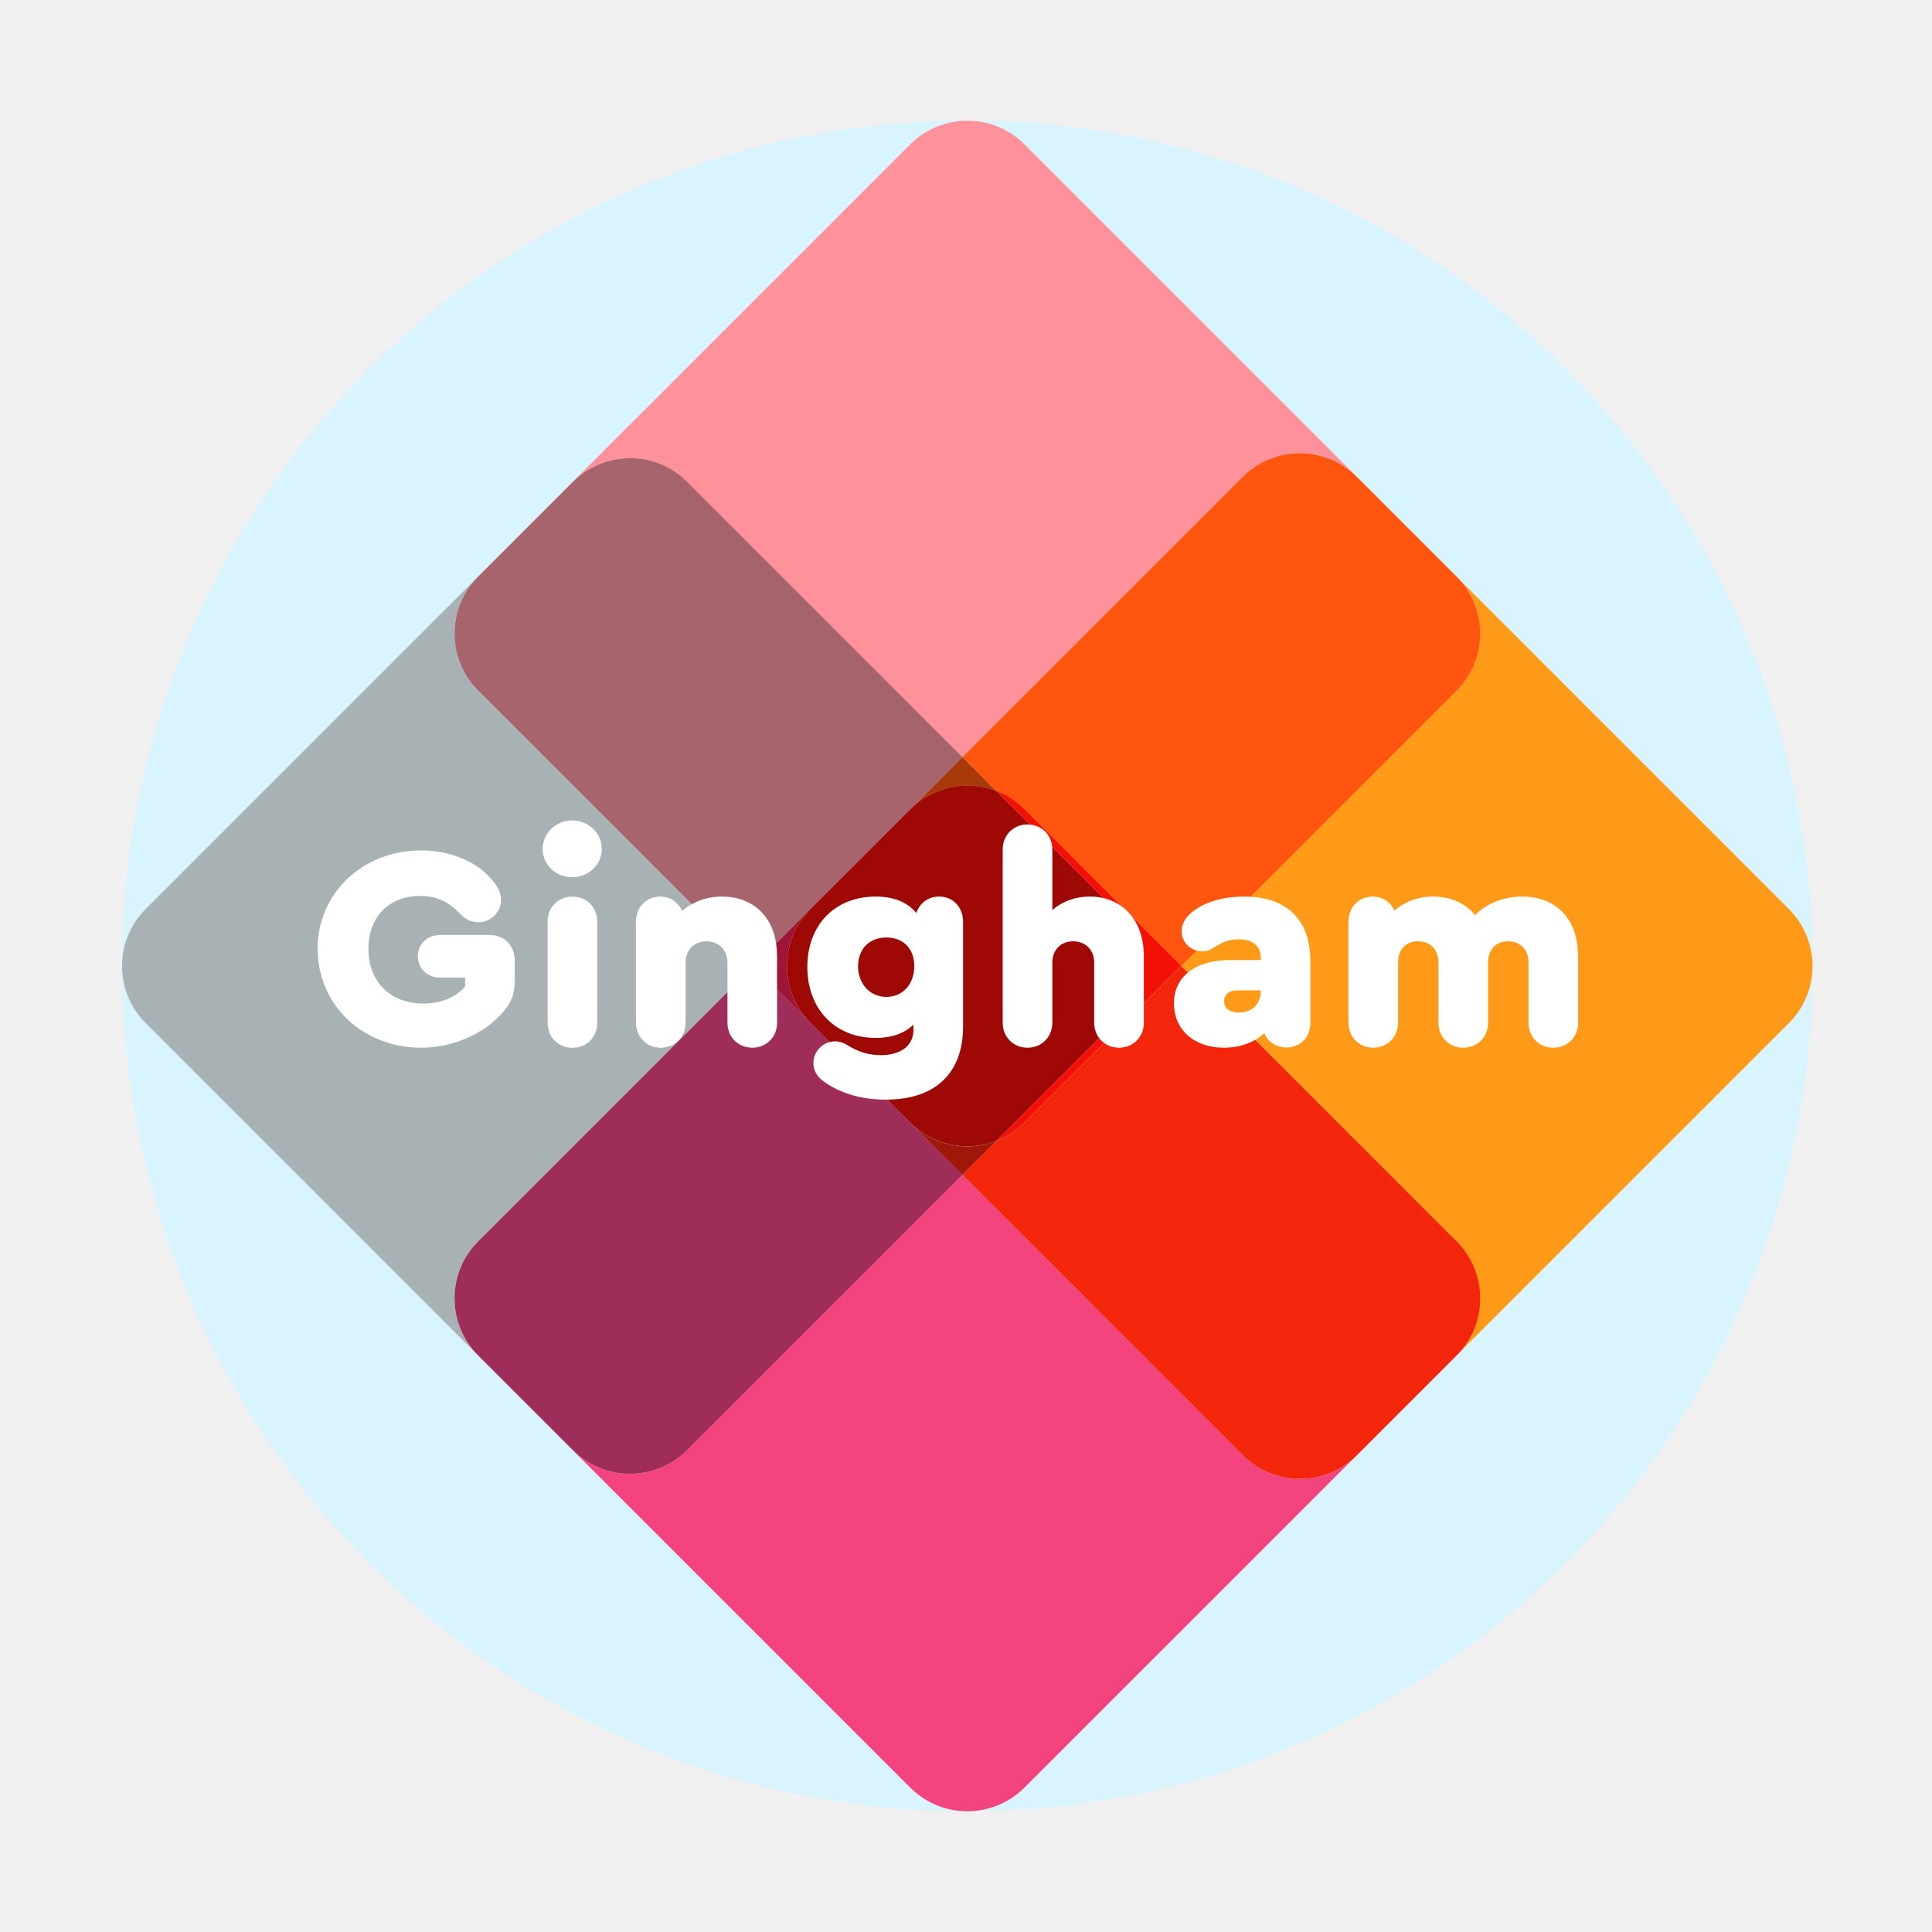
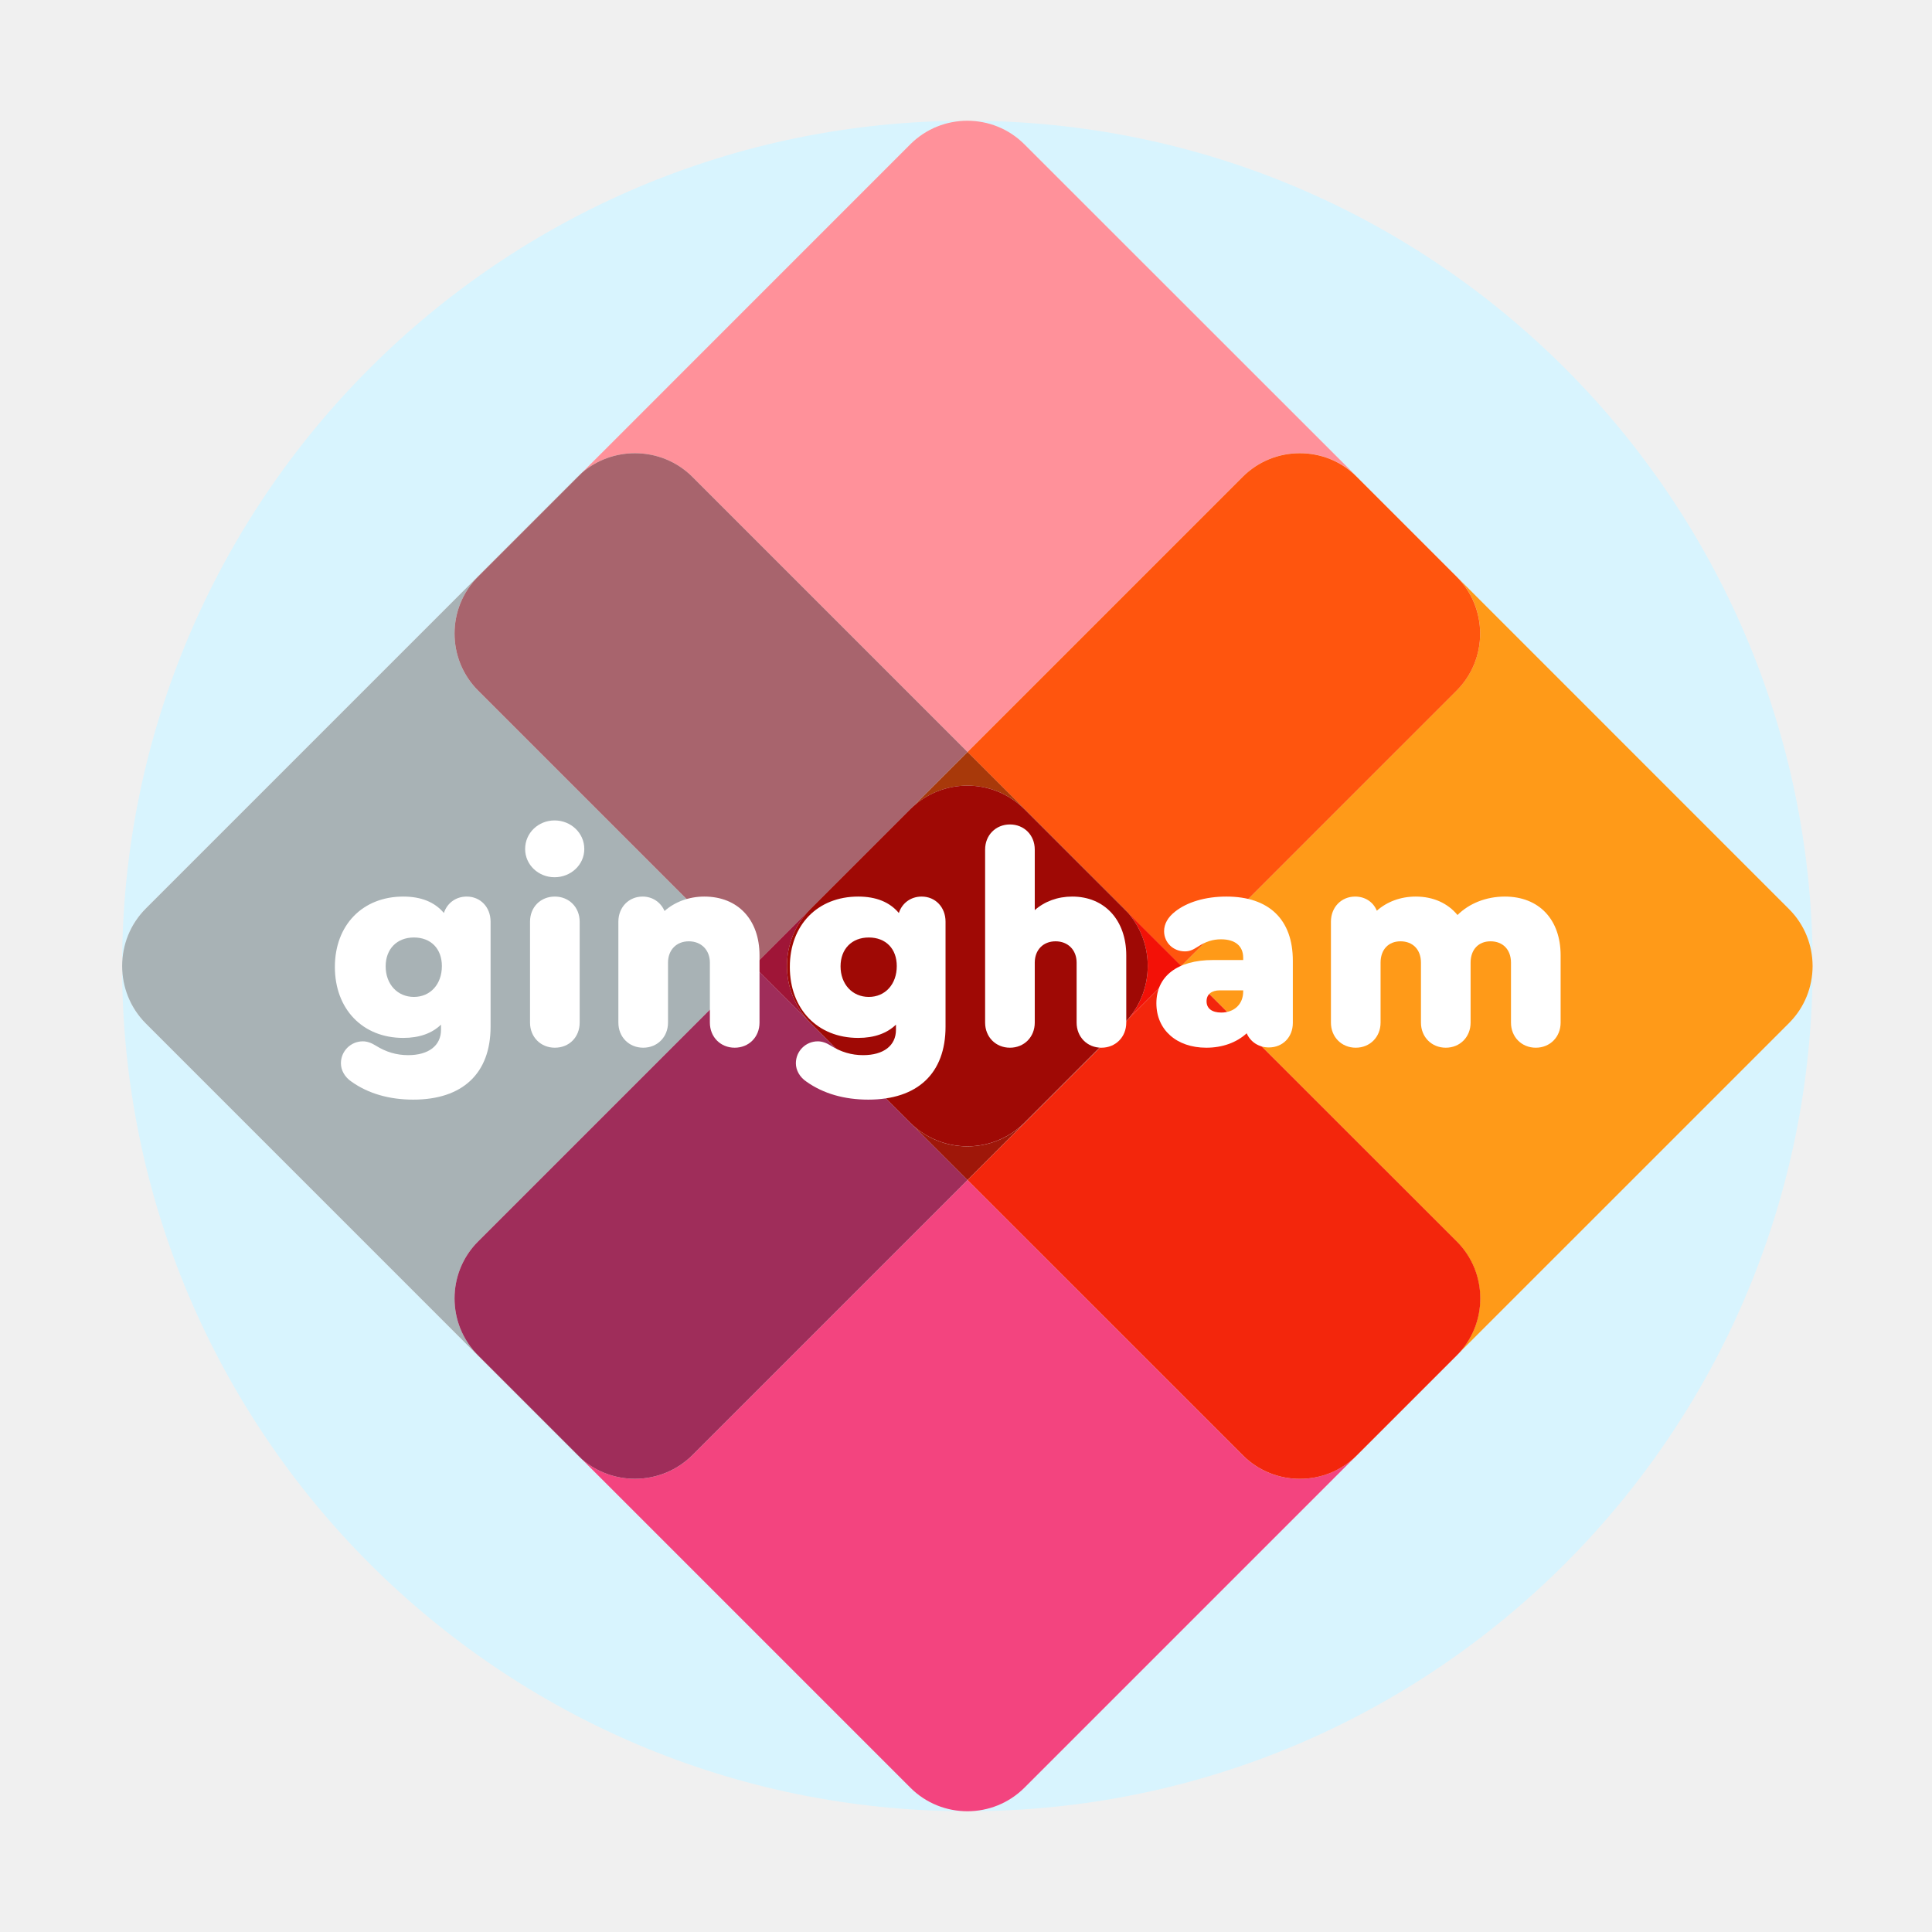
<svg xmlns="http://www.w3.org/2000/svg" version="1.1" id="Layer_1" x="0px" y="0px" viewBox="0 0 288 288" enable-background="new 0 0 288 288" xml:space="preserve">
  <g>
-     <g id="Squares">
-       <g>
-         <path fill="#FF9E18" d="M270.2,143.94c0,0,0,0.04,0,0.06s0,0.04,0,0.06c0-0.04,0-0.09,0-0.13" />
-         <path fill="#D8F4FE" d="M144.2,18c-69.59,0-126,56.41-126,126s56.41,126,126,126s125.97-56.38,126-125.94     c-0.02,3.05-1.18,6.1-3.5,8.42l-49.53,49.53c0,0-0.01,0.01-0.02,0.02l-64.46,64.46c-2.33,2.33-5.41,3.5-8.49,3.5     s-6.15-1.17-8.49-3.5l-50.25-50.25c0,0-0.03-0.03-0.05-0.05l-63.72-63.72c-4.67-4.67-4.67-12.3,0-16.97l63.72-63.72     c0,0,0.03-0.03,0.05-0.05l50.25-50.25c2.33-2.33,5.41-3.5,8.49-3.5s6.15,1.17,8.49,3.5l49.56,49.56l0,0l64.46,64.46     c2.32,2.32,3.48,5.37,3.5,8.42c-0.03-69.56-56.43-125.94-126-125.94" />
-         <path fill="#FF919A" d="M144.2,18c-3.08,0-6.15,1.17-8.49,3.5L85.46,71.75c2.33-2.3,5.38-3.45,8.44-3.45s6.15,1.17,8.49,3.5     l41.07,41.07l41.81-41.81c2.33-2.33,5.41-3.5,8.49-3.5s6.15,1.17,8.49,3.5L152.69,21.5C150.36,19.17,147.28,18,144.2,18" />
-         <path fill="#F3447F" d="M143.46,175.13l-41.07,41.07c-2.33,2.33-5.41,3.5-8.49,3.5s-6.11-1.15-8.44-3.45l50.25,50.25     c2.33,2.33,5.41,3.5,8.49,3.5s6.15-1.17,8.49-3.5l64.46-64.46c0,0,0.01-0.01,0.02-0.02l-14.93,14.93     c-2.33,2.33-5.41,3.5-8.49,3.5s-6.15-1.17-8.49-3.5l-41.81-41.81" />
-         <path fill="#FF9A18" d="M202.24,71.06l14.9,14.9c4.67,4.67,4.67,12.3,0,16.97L176.07,144l41.07,41.07     c4.66,4.66,4.67,12.28,0.02,16.95l49.53-49.53c2.32-2.32,3.48-5.37,3.5-8.42c0-0.02,0-0.04,0-0.06s0-0.04,0-0.06     c-0.02-3.05-1.18-6.1-3.5-8.42l-64.46-64.46l0,0" />
-         <path fill="#FF550E" d="M193.76,67.56c-3.08,0-6.15,1.17-8.49,3.5l-41.81,41.81l5.03,5.03c1.53,0.58,2.97,1.49,4.2,2.72     l23.39,23.39l41.07-41.07c4.67-4.67,4.67-12.3,0-16.97l-14.9-14.9C199.92,68.74,196.84,67.57,193.76,67.56" />
-         <path fill="#F3260C" d="M176.08,144l-23.39,23.39c-1.23,1.23-2.67,2.14-4.2,2.72l-5.03,5.03l41.81,41.81     c2.33,2.33,5.41,3.5,8.49,3.5s6.15-1.17,8.49-3.5l14.93-14.93c4.65-4.67,4.64-12.29-0.02-16.95L176.09,144" />
-         <path fill="#F31107" d="M148.49,117.89l17.62,17.62c4.67,4.67,4.67,12.3,0,16.97l-17.62,17.62c1.53-0.58,2.97-1.49,4.2-2.72     l23.39-23.39l-23.39-23.39c-1.23-1.23-2.67-2.14-4.2-2.72" />
-         <path fill="#A8B2B5" d="M85.47,71.75c0,0-0.03,0.03-0.05,0.05L21.7,135.52c-4.67,4.67-4.67,12.3,0,16.97l63.72,63.72     c0,0,0.03,0.03,0.05,0.05l-14.21-14.21c-4.67-4.67-4.67-12.3,0-16.97l41.07-41.07l-41.07-41.07c-4.67-4.67-4.67-12.3,0-16.97     l14.21-14.21" />
-         <path fill="#A8646D" d="M93.91,68.3c-3.05,0-6.11,1.15-8.44,3.45L71.26,85.96c-4.67,4.67-4.67,12.3,0,16.97L112.33,144l8.44-8.44     c0,0,0.03-0.03,0.05-0.05l22.65-22.65L102.4,71.79c-2.33-2.33-5.41-3.5-8.49-3.5" />
-         <path fill="#9F2D5A" d="M112.33,144l-41.07,41.07c-4.67,4.67-4.67,12.3,0,16.97l14.21,14.21c2.33,2.3,5.38,3.45,8.44,3.45     s6.15-1.17,8.49-3.5l41.07-41.07l-22.65-22.65c0,0-0.03-0.03-0.05-0.05L112.33,144" />
-         <path fill="#9F1537" d="M120.76,135.56l-8.44,8.44l8.44,8.44c-4.6-4.65-4.6-12.22,0-16.87" />
-         <path fill="#A8390A" d="M143.46,112.87l-22.65,22.65c0,0-0.03,0.03-0.05,0.05l14.95-14.95c2.33-2.33,5.41-3.5,8.49-3.5     c1.45,0,2.91,0.26,4.29,0.78L143.46,112.87" />
-         <path fill="#9F1709" d="M120.76,152.44c0,0,0.03,0.03,0.05,0.05l22.65,22.65l5.03-5.03c-1.38,0.52-2.83,0.78-4.29,0.78     c-3.08,0-6.15-1.17-8.49-3.5L120.76,152.44" />
-         <path fill="#9F0905" d="M144.2,117.11c-3.08,0-6.15,1.17-8.49,3.5l-14.95,14.95c-4.6,4.65-4.6,12.22,0,16.87l14.95,14.95     c2.33,2.33,5.41,3.5,8.49,3.5c1.45,0,2.91-0.26,4.29-0.78l17.62-17.62c4.67-4.67,4.67-12.3,0-16.97l-17.62-17.62     C147.11,117.37,145.66,117.11,144.2,117.11" />
-       </g>
-       <g id="Cera">
-         <g>
-           <path fill="#FFFFFF" d="M47.34,141.48c0-8.34,6.71-14.71,15.44-14.71c3.48,0,7.01,1.16,9.29,3.1c1.85,1.68,2.62,2.92,2.62,4.3      c0,1.81-1.55,3.31-3.35,3.31c-1.16,0-1.98-0.43-3.05-1.55c-1.55-1.59-3.35-2.37-5.63-2.37c-4.69,0-7.74,3.1-7.74,7.91      s3.23,8.13,8.17,8.13c2.62,0,4.82-0.9,6.24-2.54v-1.33h-3.74c-1.89,0-3.31-1.38-3.31-3.18s1.42-3.18,3.31-3.18h7.4      c2.15,0,3.74,1.59,3.74,3.74v3.1c0,1.55-0.3,2.62-1.07,3.78c-2.54,3.7-7.74,6.19-12.86,6.19c-8.73,0-15.44-6.36-15.44-14.71      L47.34,141.48z" />
-           <path fill="#FFFFFF" d="M89.71,126.56c0,2.37-2.02,4.21-4.43,4.21s-4.39-1.85-4.39-4.21s1.98-4.26,4.39-4.26      S89.71,124.15,89.71,126.56z M81.63,152.45V137.4c0-2.15,1.55-3.74,3.7-3.74s3.7,1.59,3.7,3.74v15.05c0,2.15-1.55,3.74-3.7,3.74      S81.63,154.6,81.63,152.45z" />
-           <path fill="#FFFFFF" d="M115.84,142.42v10.02c0,2.15-1.59,3.74-3.7,3.74s-3.7-1.59-3.7-3.74v-8.94c0-1.89-1.29-3.18-3.14-3.18      s-3.1,1.29-3.1,3.18v8.94c0,2.15-1.59,3.74-3.7,3.74s-3.7-1.59-3.7-3.74v-15.05c0-2.15,1.55-3.74,3.61-3.74      c1.5,0,2.71,0.86,3.27,2.15c1.5-1.33,3.61-2.15,5.93-2.15c4.99,0,8.21,3.44,8.21,8.77H115.84z" />
-           <path fill="#FFFFFF" d="M143.56,137.39v15.65c0,6.97-4.17,10.88-11.52,10.88c-3.57,0-6.71-0.9-9.2-2.67      c-1.03-0.69-1.59-1.72-1.59-2.75c0-1.81,1.46-3.27,3.27-3.27c0.6,0,1.25,0.21,1.93,0.64c1.5,0.95,3.1,1.42,4.82,1.42      c3.05,0,4.9-1.42,4.9-3.78v-0.77c-1.33,1.29-3.22,1.98-5.63,1.98c-6.06,0-10.19-4.3-10.19-10.58s4.13-10.49,10.19-10.49      c2.67,0,4.69,0.82,6.06,2.45c0.47-1.46,1.76-2.45,3.4-2.45C142.06,133.65,143.57,135.24,143.56,137.39L143.56,137.39z       M136.29,144.01c0-2.58-1.63-4.26-4.17-4.26s-4.21,1.72-4.21,4.3s1.76,4.56,4.21,4.56S136.29,146.72,136.29,144.01z" />
-           <path fill="#FFFFFF" d="M170.51,142.42v10.02c0,2.15-1.59,3.74-3.7,3.74s-3.7-1.59-3.7-3.74v-8.94c0-1.89-1.29-3.18-3.14-3.18      s-3.1,1.29-3.1,3.18v8.94c0,2.15-1.59,3.74-3.7,3.74s-3.7-1.59-3.7-3.74v-25.8c0-2.15,1.59-3.74,3.7-3.74s3.7,1.59,3.7,3.74      v9.03c1.46-1.29,3.4-2.02,5.59-2.02c4.82,0,8.04,3.53,8.04,8.77H170.51z" />
-           <path fill="#FFFFFF" d="M195.34,143.2v9.29c0,2.11-1.5,3.65-3.57,3.65c-1.5,0-2.75-0.82-3.31-2.11      c-1.5,1.38-3.61,2.15-6.02,2.15c-4.43,0-7.44-2.67-7.44-6.62s3.14-6.45,8.43-6.45h4.51v-0.34c0-1.76-1.2-2.75-3.31-2.75      c-1.2,0-2.28,0.34-3.4,1.07c-0.86,0.56-1.33,0.73-1.98,0.73c-1.76,0-3.1-1.33-3.1-3.01c0-1.08,0.56-2.06,1.59-2.88      c1.81-1.46,4.56-2.28,7.7-2.28c6.36,0,9.89,3.44,9.89,9.55H195.34z M187.94,147.8v-0.17h-3.48c-1.25,0-1.98,0.6-1.98,1.63      s0.82,1.68,2.19,1.68C186.6,150.94,187.94,149.69,187.94,147.8L187.94,147.8z" />
-           <path fill="#FFFFFF" d="M235.25,142.42v10.02c0,2.15-1.59,3.74-3.7,3.74s-3.7-1.59-3.7-3.74v-8.94c0-1.93-1.2-3.18-3.05-3.18      s-2.97,1.25-2.97,3.18v8.94c0,2.15-1.59,3.74-3.7,3.74s-3.7-1.59-3.7-3.74v-8.94c0-1.93-1.2-3.18-3.05-3.18      s-2.97,1.25-2.97,3.18v8.94c0,2.15-1.59,3.74-3.7,3.74s-3.7-1.59-3.7-3.74v-15.05c0-2.15,1.55-3.74,3.61-3.74      c1.5,0,2.71,0.82,3.23,2.11c1.5-1.33,3.53-2.11,5.8-2.11c2.62,0,4.77,0.99,6.23,2.75c1.72-1.72,4.26-2.75,7.05-2.75      c5.07,0,8.3,3.4,8.3,8.77H235.25z" />
-         </g>
-       </g>
+     <path fill="#FF9E18" d="M270.2,143.94c0,0.02,0,0.04,0,0.06s0,0.04,0,0.06C270.2,144.02,270.2,143.98,270.2,143.94" />
+     <path fill="#D8F4FE" d="M18.2,144c0,69.59,56.41,126,126,126c69.57,0,125.97-56.38,126-125.94c-0.02,3.05-1.18,6.1-3.5,8.42   l-49.53,49.53c-0.01,0.01-0.01,0.01-0.02,0.02l-64.46,64.46c-2.33,2.33-5.41,3.5-8.49,3.5s-6.15-1.17-8.49-3.5l-48.97-48.97   c-0.23-0.2-0.45-0.41-0.67-0.62l-64.34-64.34C19.38,150.21,18.2,147.11,18.2,144 M144.2,18c-69.59,0-126,56.41-126,126l0,0   c0-3.11,1.18-6.21,3.53-8.57l64.34-64.34c0.22-0.22,0.44-0.43,0.67-0.62l48.97-48.97C138.05,19.17,141.13,18,144.2,18   c3.08,0,6.15,1.17,8.49,3.5l49.56,49.56l0,0l64.46,64.46c2.32,2.32,3.48,5.37,3.5,8.42C270.17,74.38,213.77,18,144.2,18" />
+     <path fill="#FF919A" d="M144.2,18c-3.08,0-6.15,1.17-8.49,3.5L86.75,70.47c2.26-1.94,5.08-2.91,7.9-2.91   c3.11,0,6.21,1.18,8.57,3.53l41.01,41.01l41.05-41.05c2.33-2.33,5.41-3.5,8.49-3.5s6.15,1.17,8.49,3.5L152.69,21.5   C150.36,19.17,147.28,18,144.2,18" />
+     <path fill="#F3447F" d="M144.23,175.9l-41.01,41.01c-2.36,2.36-5.46,3.53-8.57,3.53c-2.82,0-5.64-0.97-7.9-2.91l48.97,48.97   c2.33,2.33,5.41,3.5,8.49,3.5s6.15-1.17,8.49-3.5l64.46-64.46c0.01-0.01,0.01-0.01,0.02-0.02l-14.93,14.93   c-2.33,2.33-5.41,3.5-8.49,3.5s-6.15-1.17-8.49-3.5L144.23,175.9" />
+     <path fill="#FF9A18" d="M202.24,71.06l14.9,14.9c4.67,4.67,4.67,12.3,0,16.97L176.08,144l41.07,41.07   c4.66,4.66,4.67,12.28,0.02,16.95l49.53-49.53c2.32-2.32,3.48-5.37,3.5-8.42c0-0.02,0-0.04,0-0.06s0-0.04,0-0.06   c-0.02-3.05-1.18-6.1-3.5-8.42L202.24,71.06L202.24,71.06" />
+     <path fill="#FF550E" d="M193.76,67.56c-3.08,0-6.15,1.17-8.49,3.5l-41.05,41.05l23.33,23.33c0.22,0.22,0.43,0.44,0.62,0.67l7.9,7.9   l41.07-41.07c4.67-4.67,4.67-12.3,0-16.97l-14.9-14.9C199.91,68.72,196.84,67.56,193.76,67.56" />
+     <path fill="#F3260C" d="M176.08,144l-7.9,7.9c-0.2,0.23-0.41,0.45-0.62,0.67l-23.33,23.33l41.05,41.05c2.33,2.33,5.41,3.5,8.49,3.5   s6.15-1.17,8.49-3.5l14.93-14.93c4.64-4.67,4.64-12.29-0.02-16.95L176.08,144" />
+     <path fill="#F31107" d="M168.18,136.1c3.88,4.52,3.88,11.28,0,15.79l7.9-7.9L168.18,136.1" />
+     <path fill="#A8B2B5" d="M86.75,70.47c-0.23,0.2-0.45,0.41-0.67,0.62l-64.34,64.34c-2.36,2.36-3.53,5.46-3.53,8.57l0,0   c0,3.11,1.18,6.21,3.53,8.57l64.34,64.34c0.22,0.22,0.44,0.43,0.67,0.62l-15.49-15.49c-4.67-4.67-4.67-12.3,0-16.97L112.33,144   l-41.07-41.07c-4.67-4.67-4.67-12.3,0-16.97L86.75,70.47" />
+     <path fill="#A8646D" d="M94.65,67.56c-2.82,0-5.64,0.97-7.9,2.91L71.26,85.96c-4.67,4.67-4.67,12.3,0,16.97L112.33,144l8.44-8.44   c0.02-0.02,0.03-0.03,0.05-0.05l23.41-23.41l-41.01-41.01C100.86,68.73,97.75,67.56,94.65,67.56" />
+     <path fill="#9F2D5A" d="M112.33,144l-41.07,41.07c-4.67,4.67-4.67,12.3,0,16.97l15.49,15.49c2.26,1.94,5.08,2.91,7.9,2.91   c3.11,0,6.21-1.18,8.57-3.53l41.01-41.01l-23.41-23.41c-0.02-0.02-0.03-0.03-0.05-0.05L112.33,144" />
+     <path fill="#9F1537" d="M120.76,135.56l-8.44,8.44l8.44,8.44C116.16,147.78,116.16,140.22,120.76,135.56" />
+     <path fill="#A8390A" d="M144.23,112.1l-23.41,23.41c-0.02,0.02-0.03,0.03-0.05,0.05l14.95-14.95c2.33-2.33,5.41-3.5,8.49-3.5   s6.15,1.17,8.49,3.5l15.49,15.49c-0.2-0.23-0.41-0.45-0.62-0.67L144.23,112.1" />
+     <path fill="#9F1709" d="M168.18,151.9l-15.49,15.49c-2.33,2.33-5.41,3.5-8.49,3.5s-6.15-1.17-8.49-3.5l-14.95-14.95   c0.02,0.02,0.03,0.03,0.05,0.05l23.41,23.41l23.33-23.33C167.78,152.35,167.98,152.13,168.18,151.9" />
+     <path fill="#9F0905" d="M144.2,117.11c-3.08,0-6.15,1.17-8.49,3.5l-14.95,14.95c-4.6,4.65-4.6,12.22,0,16.87l14.95,14.95   c2.33,2.33,5.41,3.5,8.49,3.5s6.15-1.17,8.49-3.5l15.49-15.49c3.88-4.52,3.88-11.28,0-15.79l-15.49-15.49   C150.36,118.28,147.28,117.11,144.2,117.11" />
+   </g>
+   <g id="Cera">
+     <g>
+       <path fill="#FFFFFF" d="M73.13,137.39v15.65c0,6.97-4.17,10.88-11.52,10.88c-3.57,0-6.71-0.9-9.2-2.67    c-1.03-0.69-1.59-1.72-1.59-2.75c0-1.81,1.46-3.27,3.27-3.27c0.6,0,1.25,0.21,1.93,0.64c1.51,0.95,3.1,1.42,4.82,1.42    c3.05,0,4.9-1.42,4.9-3.78v-0.77c-1.33,1.29-3.22,1.98-5.63,1.98c-6.06,0-10.19-4.3-10.19-10.58c0-6.24,4.13-10.49,10.19-10.49    c2.67,0,4.69,0.82,6.06,2.45c0.47-1.46,1.76-2.45,3.4-2.45C71.63,133.65,73.13,135.24,73.13,137.39z M65.87,144.01    c0-2.58-1.63-4.26-4.17-4.26s-4.21,1.72-4.21,4.3c0,2.67,1.76,4.56,4.21,4.56C64.15,148.61,65.87,146.72,65.87,144.01z" />
+       <path fill="#FFFFFF" d="M87.1,126.56c0,2.37-2.02,4.21-4.43,4.21s-4.39-1.85-4.39-4.21c0-2.41,1.98-4.26,4.39-4.26    C85.08,122.3,87.1,124.15,87.1,126.56z M79.01,152.44v-15.05c0-2.15,1.55-3.74,3.7-3.74c2.11,0,3.7,1.59,3.7,3.74v15.05    c0,2.15-1.55,3.74-3.7,3.74C80.6,156.18,79.01,154.59,79.01,152.44z" />
+       <path fill="#FFFFFF" d="M113.22,142.42v10.02c0,2.15-1.59,3.74-3.7,3.74s-3.7-1.59-3.7-3.74v-8.94c0-1.89-1.29-3.18-3.14-3.18    s-3.1,1.29-3.1,3.18v8.94c0,2.15-1.59,3.74-3.7,3.74s-3.7-1.59-3.7-3.74v-15.05c0-2.15,1.55-3.74,3.61-3.74    c1.5,0,2.71,0.86,3.27,2.15c1.5-1.33,3.61-2.15,5.93-2.15C110,133.65,113.22,137.09,113.22,142.42z" />
+       <path fill="#FFFFFF" d="M140.95,137.39v15.65c0,6.97-4.17,10.88-11.52,10.88c-3.57,0-6.71-0.9-9.2-2.67    c-1.03-0.69-1.59-1.72-1.59-2.75c0-1.81,1.46-3.27,3.27-3.27c0.6,0,1.25,0.21,1.93,0.64c1.51,0.95,3.1,1.42,4.82,1.42    c3.05,0,4.9-1.42,4.9-3.78v-0.77c-1.33,1.29-3.22,1.98-5.63,1.98c-6.06,0-10.19-4.3-10.19-10.58c0-6.24,4.13-10.49,10.19-10.49    c2.67,0,4.69,0.82,6.06,2.45c0.47-1.46,1.76-2.45,3.4-2.45C139.44,133.65,140.95,135.24,140.95,137.39z M133.68,144.01    c0-2.58-1.63-4.26-4.17-4.26c-2.54,0-4.21,1.72-4.21,4.3c0,2.67,1.76,4.56,4.21,4.56C131.96,148.61,133.68,146.72,133.68,144.01z" />
+       <path fill="#FFFFFF" d="M167.89,142.42v10.02c0,2.15-1.59,3.74-3.7,3.74s-3.7-1.59-3.7-3.74v-8.94c0-1.89-1.29-3.18-3.14-3.18    s-3.1,1.29-3.1,3.18v8.94c0,2.15-1.59,3.74-3.7,3.74s-3.7-1.59-3.7-3.74v-25.8c0-2.15,1.59-3.74,3.7-3.74s3.7,1.59,3.7,3.74v9.03    c1.46-1.29,3.4-2.02,5.59-2.02C164.67,133.65,167.89,137.18,167.89,142.42z" />
+       <path fill="#FFFFFF" d="M192.72,143.2v9.29c0,2.11-1.5,3.65-3.57,3.65c-1.5,0-2.75-0.82-3.31-2.11c-1.5,1.38-3.61,2.15-6.02,2.15    c-4.43,0-7.44-2.67-7.44-6.62c0-4.04,3.14-6.45,8.43-6.45h4.51v-0.34c0-1.76-1.2-2.75-3.31-2.75c-1.2,0-2.28,0.34-3.4,1.07    c-0.86,0.56-1.33,0.73-1.98,0.73c-1.76,0-3.1-1.33-3.1-3.01c0-1.08,0.56-2.06,1.59-2.88c1.81-1.46,4.56-2.28,7.7-2.28    C189.19,133.65,192.72,137.09,192.72,143.2z M185.32,147.8v-0.17h-3.48c-1.25,0-1.98,0.6-1.98,1.63c0,1.08,0.82,1.68,2.19,1.68    C183.99,150.94,185.32,149.69,185.32,147.8z" />
+       <path fill="#FFFFFF" d="M232.64,142.42v10.02c0,2.15-1.59,3.74-3.7,3.74s-3.7-1.59-3.7-3.74v-8.94c0-1.93-1.2-3.18-3.05-3.18    c-1.81,0-2.97,1.25-2.97,3.18v8.94c0,2.15-1.59,3.74-3.7,3.74s-3.7-1.59-3.7-3.74v-8.94c0-1.93-1.2-3.18-3.05-3.18    c-1.81,0-2.97,1.25-2.97,3.18v8.94c0,2.15-1.59,3.74-3.7,3.74s-3.7-1.59-3.7-3.74v-15.05c0-2.15,1.55-3.74,3.61-3.74    c1.5,0,2.71,0.82,3.23,2.11c1.5-1.33,3.53-2.11,5.8-2.11c2.62,0,4.77,0.99,6.23,2.75c1.72-1.72,4.26-2.75,7.05-2.75    C229.41,133.65,232.64,137.05,232.64,142.42z" />
    </g>
  </g>
</svg>
